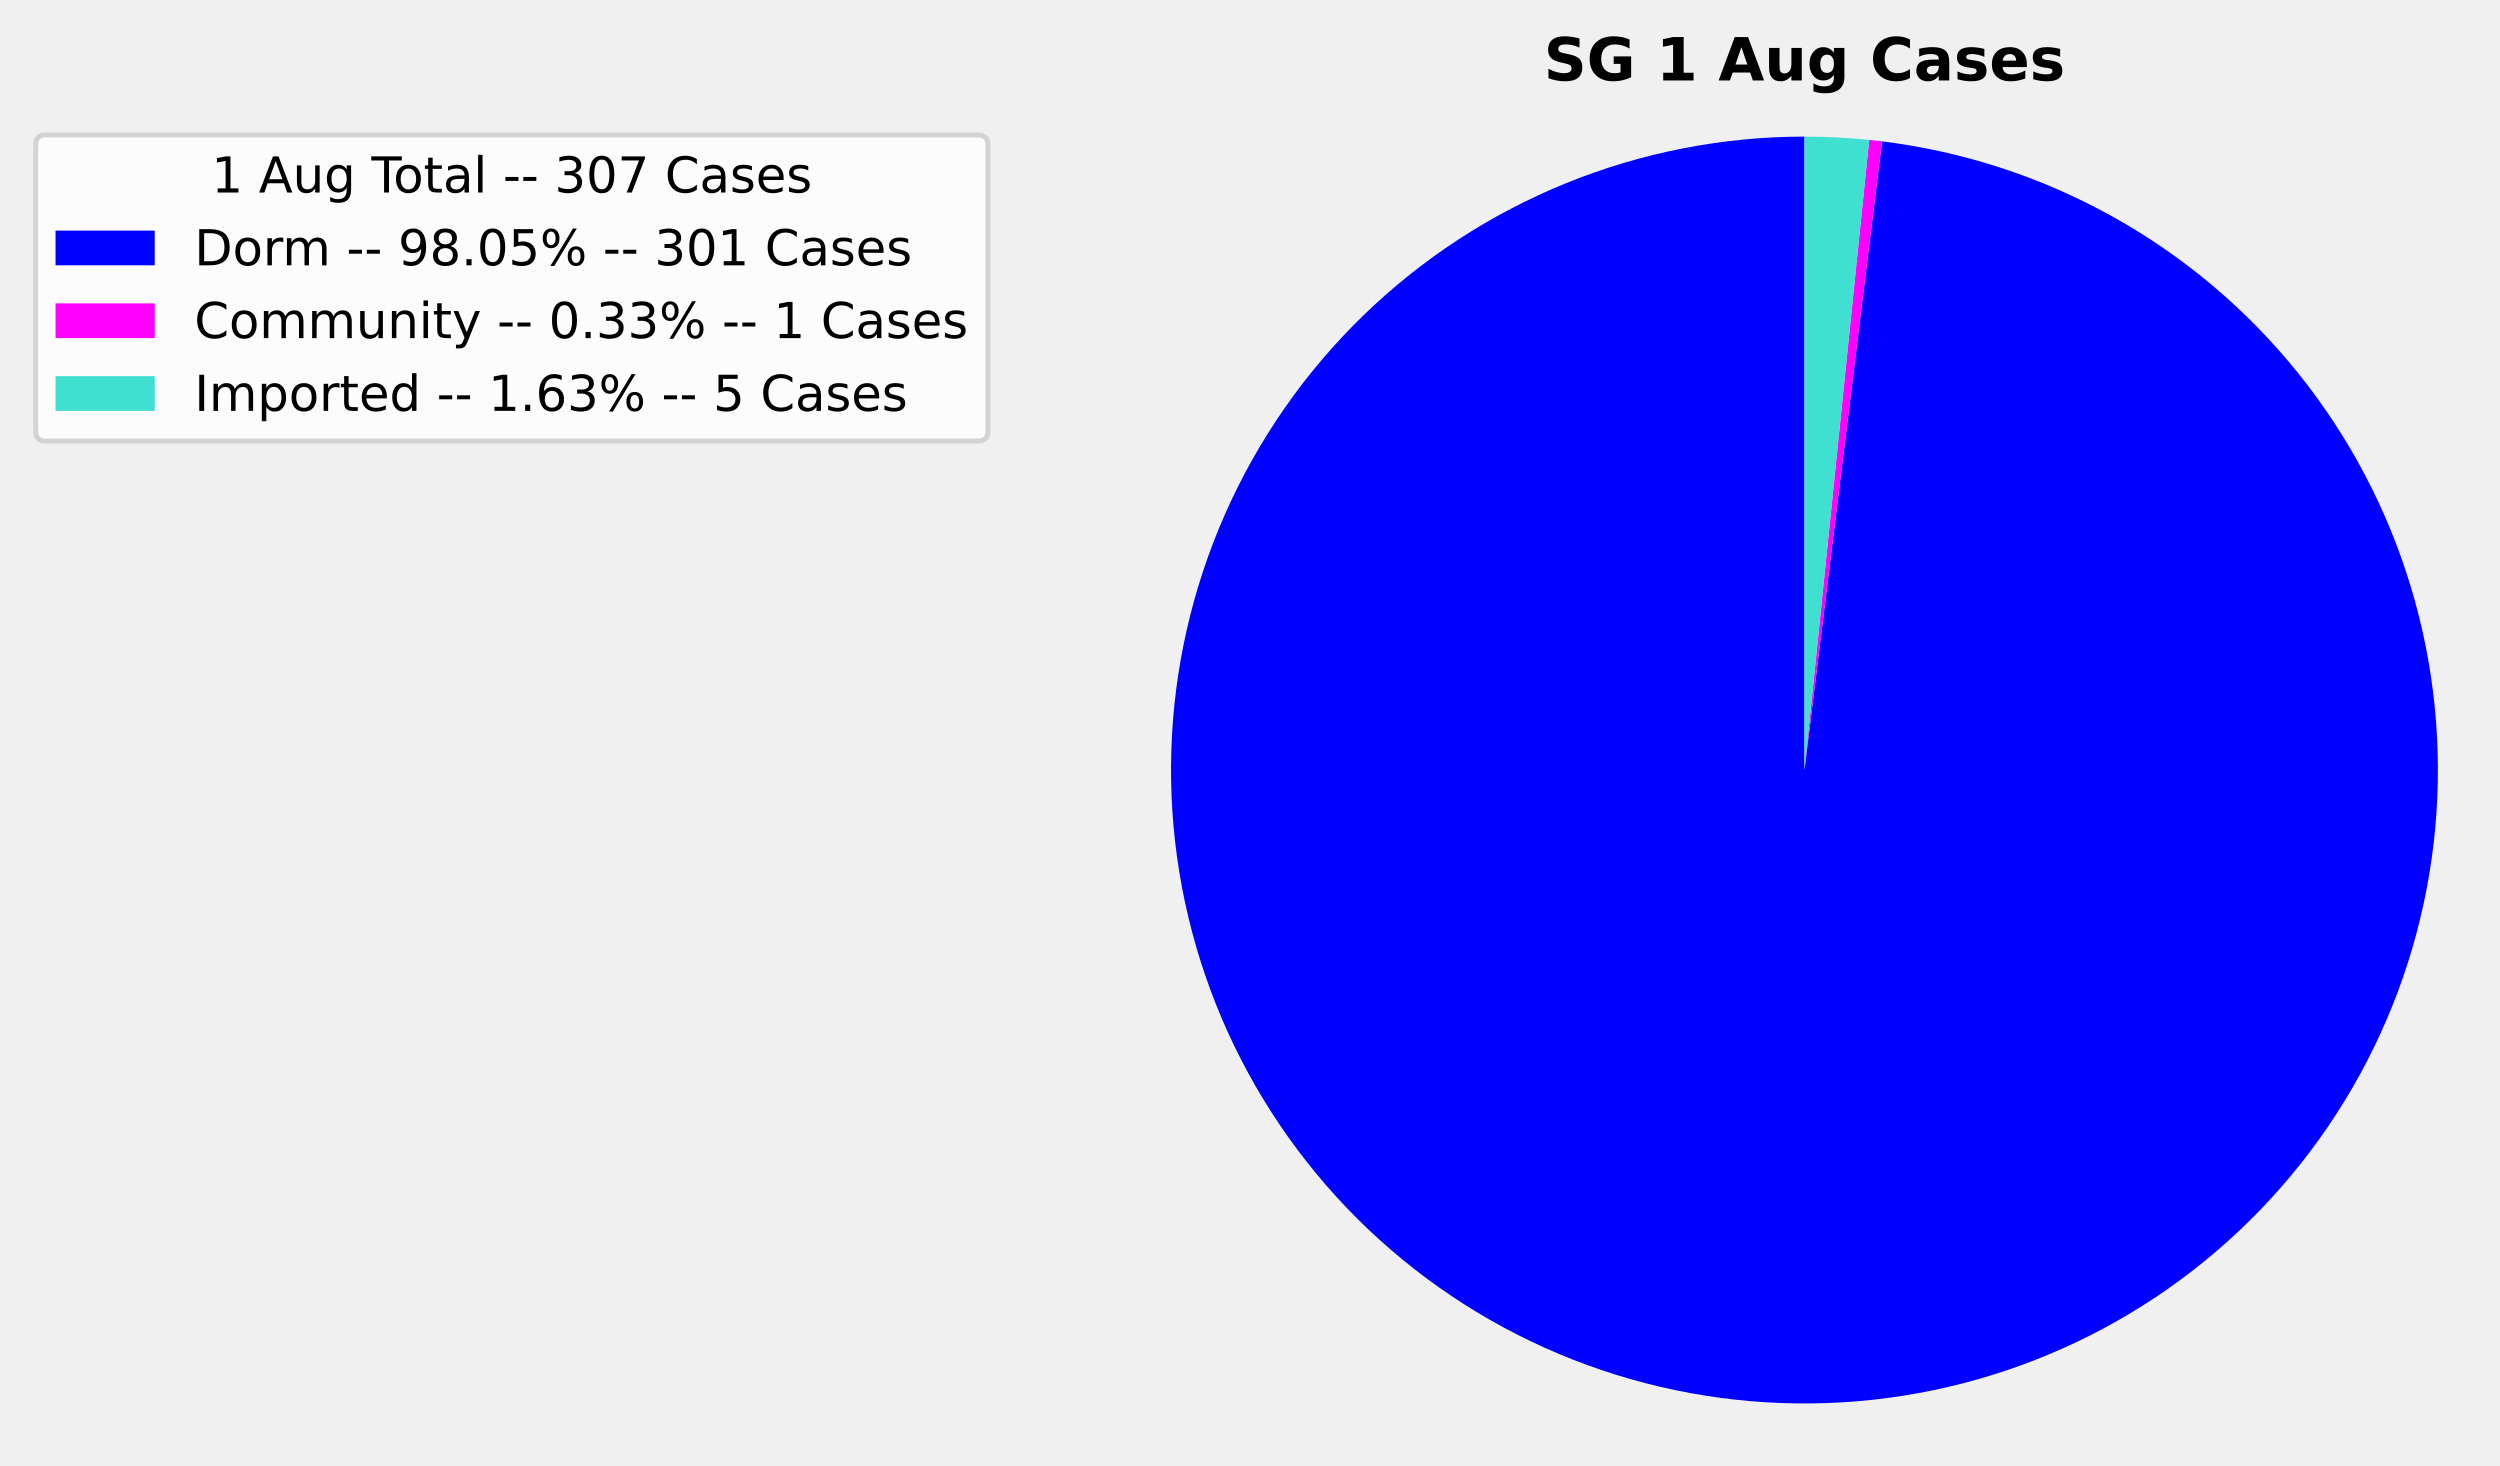
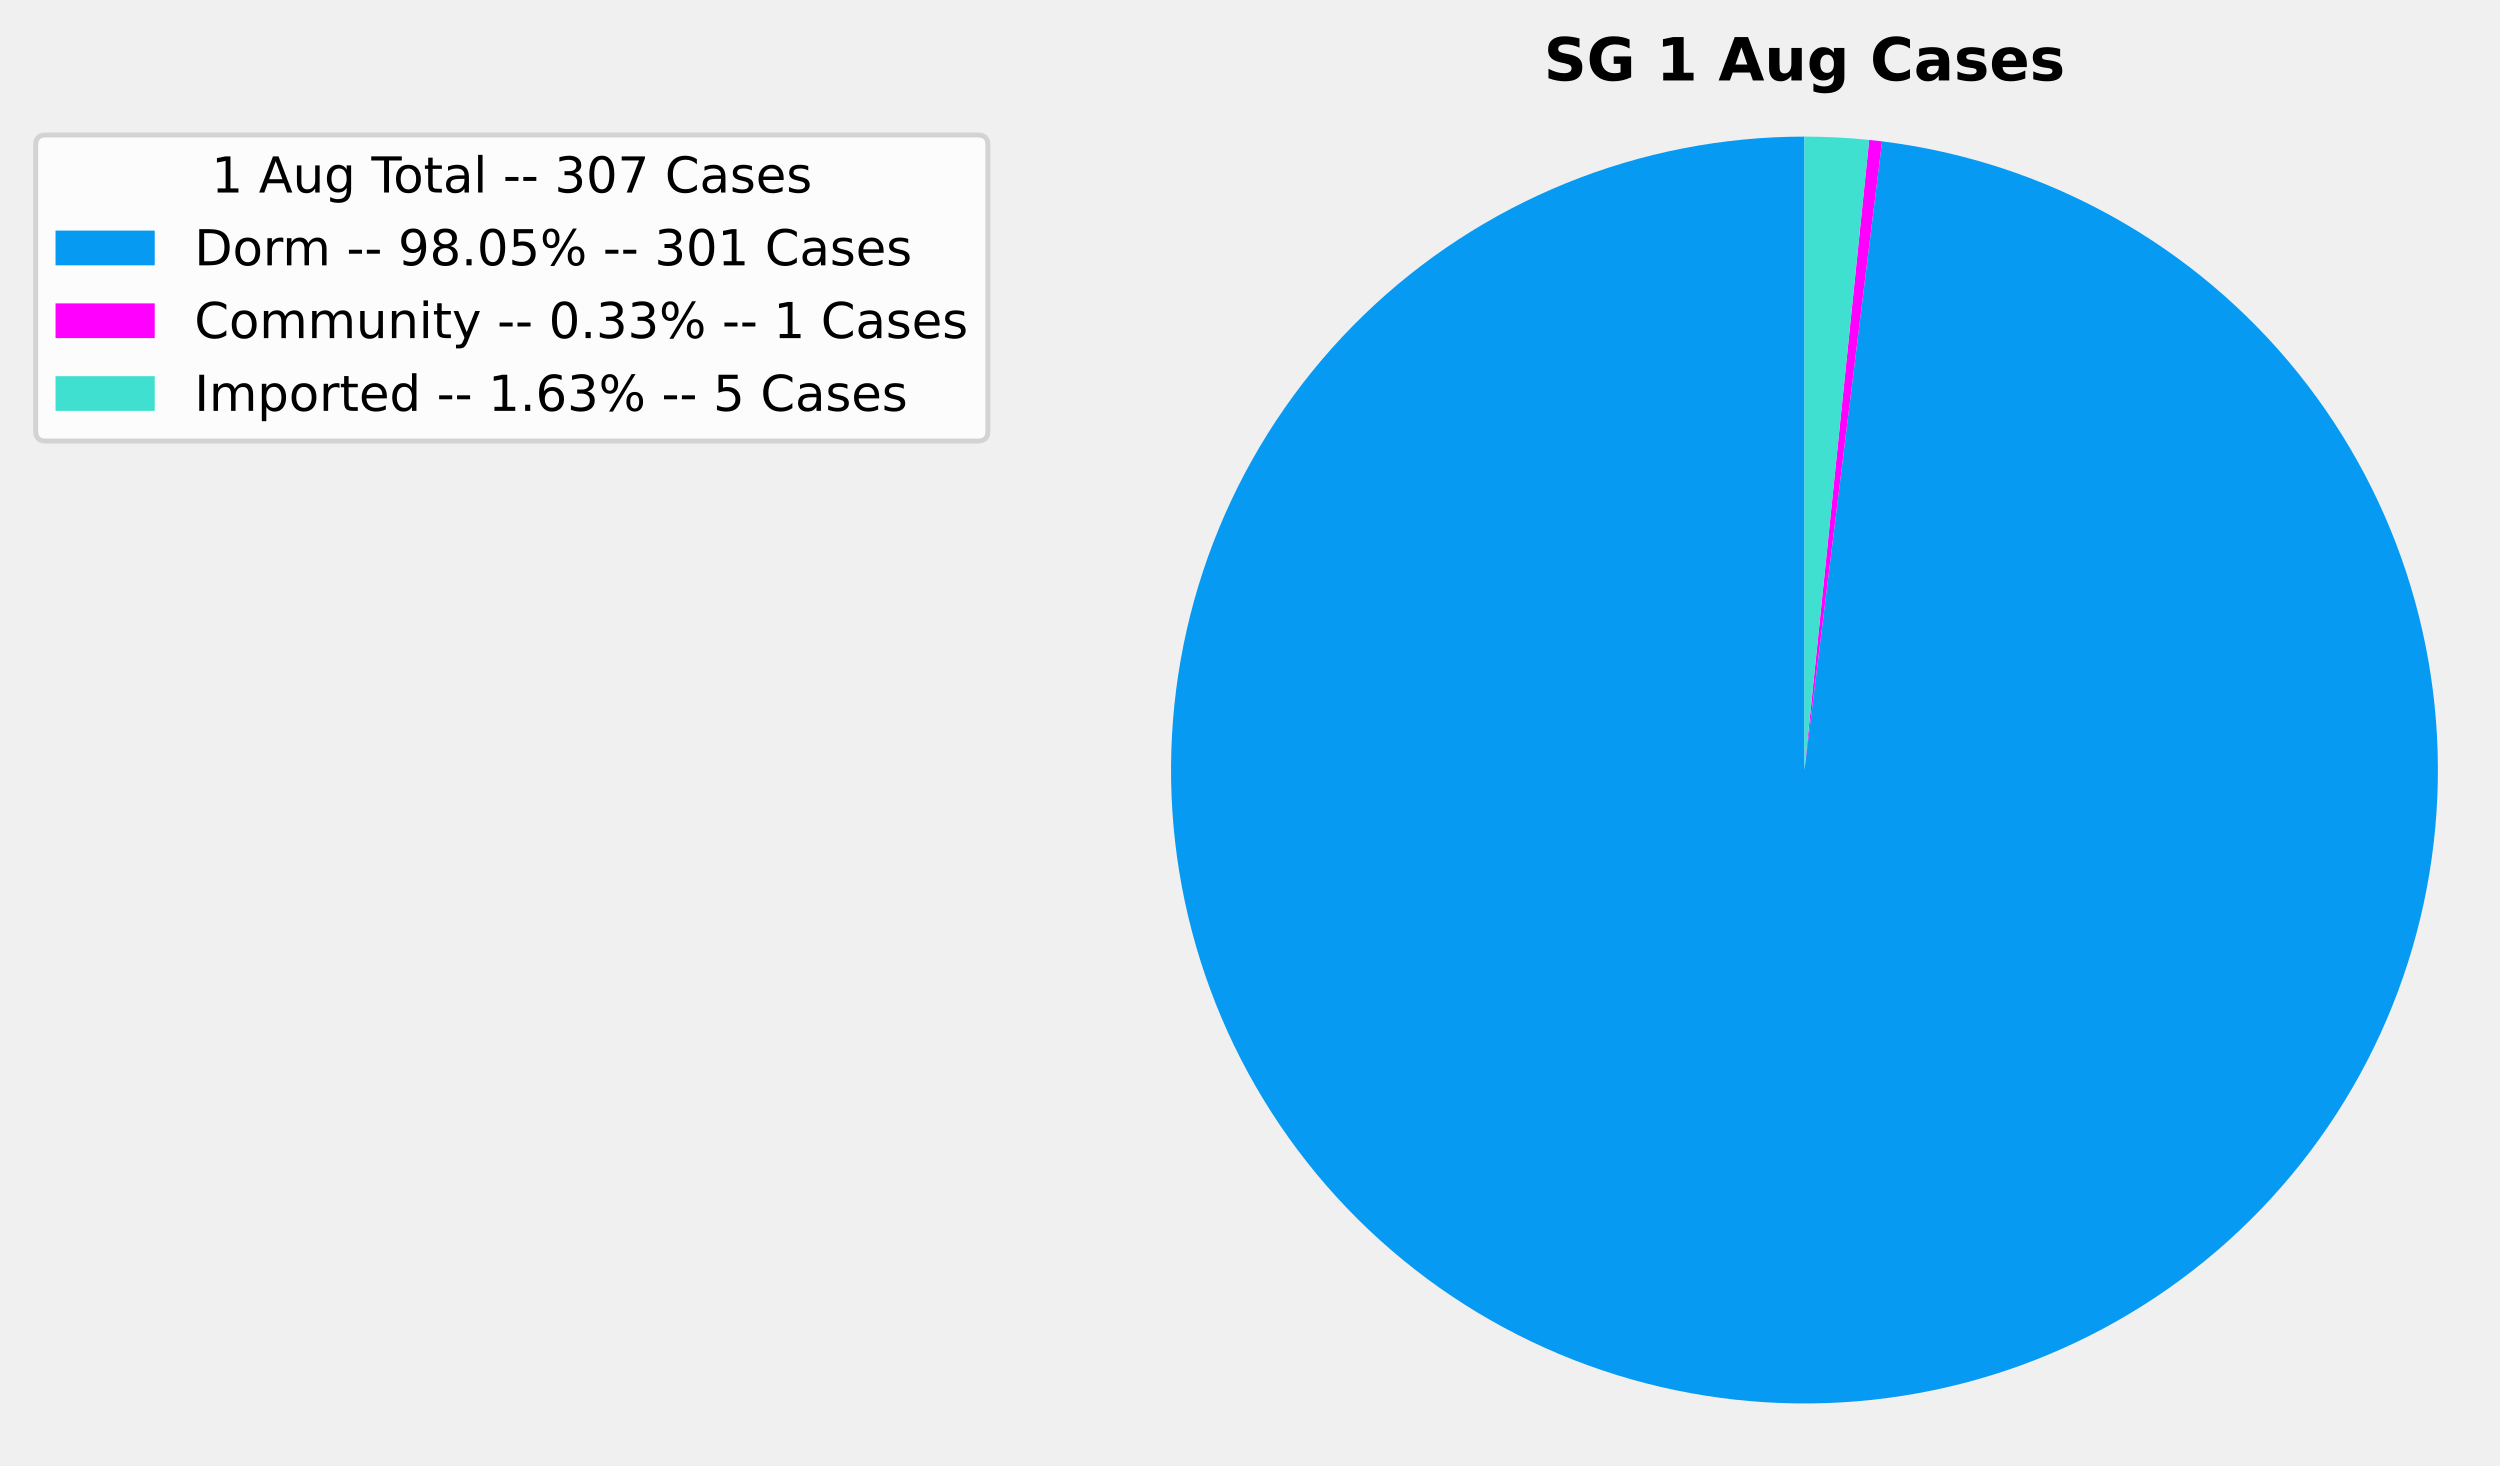
<svg xmlns="http://www.w3.org/2000/svg" xmlns:xlink="http://www.w3.org/1999/xlink" height="295.536pt" version="1.1" viewBox="0 0 504.133 295.536" width="504.133pt">
  <defs>
    <style type="text/css">
*{stroke-linecap:butt;stroke-linejoin:round;}
  </style>
  </defs>
  <g id="figure_1">
    <g id="patch_1">
      <path d="M -0 295.536  L 504.133 295.536  L 504.133 0  L -0 0  z " style="fill:none;" />
    </g>
    <g id="axes_1">
      <g id="patch_2">
-         <path d="M 363.877 27.547  C 347.433 27.547 331.142 30.722 315.902 36.898  C 300.662 43.074 286.757 52.135 274.952 63.583  C 263.147 75.031 253.664 88.651 247.023 103.695  C 240.382 118.738 236.708 134.923 236.203 151.36  C 235.698 167.796 238.372 184.176 244.078 199.599  C 249.783 215.021 258.413 229.198 269.493 241.348  C 280.573 253.499 293.896 263.396 308.729 270.496  C 323.561 277.595 339.626 281.764 356.039 282.773  C 372.452 283.782 388.906 281.613 404.497 276.383  C 420.087 271.154 434.522 262.963 447.007 252.261  C 459.492 241.559 469.794 228.546 477.345 213.939  C 484.897 199.331 489.557 183.402 491.069 167.028  C 492.581 150.654 490.918 134.14 486.169 118.397  C 481.421 102.653 473.677 87.974 463.363 75.166  C 453.05 62.359 440.359 51.662 425.99 43.666  C 411.622 35.67 395.843 30.523 379.523 28.508  L 363.877 155.28  L 363.877 27.547  z " style="fill:#0000ff;" />
+         <path d="M 363.877 27.547  C 347.433 27.547 331.142 30.722 315.902 36.898  C 300.662 43.074 286.757 52.135 274.952 63.583  C 263.147 75.031 253.664 88.651 247.023 103.695  C 240.382 118.738 236.708 134.923 236.203 151.36  C 235.698 167.796 238.372 184.176 244.078 199.599  C 249.783 215.021 258.413 229.198 269.493 241.348  C 280.573 253.499 293.896 263.396 308.729 270.496  C 323.561 277.595 339.626 281.764 356.039 282.773  C 372.452 283.782 388.906 281.613 404.497 276.383  C 420.087 271.154 434.522 262.963 447.007 252.261  C 459.492 241.559 469.794 228.546 477.345 213.939  C 484.897 199.331 489.557 183.402 491.069 167.028  C 492.581 150.654 490.918 134.14 486.169 118.397  C 481.421 102.653 473.677 87.974 463.363 75.166  C 453.05 62.359 440.359 51.662 425.99 43.666  C 411.622 35.67 395.843 30.523 379.523 28.508  L 363.877 155.28  L 363.877 27.547  z " style="fill:#069af3;" />
      </g>
      <g id="patch_3">
        <path d="M 379.523 28.508  C 379.09 28.455 378.658 28.404 378.225 28.355  C 377.792 28.306 377.358 28.259 376.925 28.215  L 363.877 155.28  L 379.523 28.508  z " style="fill:#ff00ff;" />
      </g>
      <g id="patch_4">
        <path d="M 376.925 28.215  C 374.758 27.992 372.585 27.825 370.409 27.714  C 368.234 27.602 366.055 27.547 363.877 27.547  L 363.877 155.28  L 376.925 28.215  z " style="fill:#40e0d0;" />
      </g>
      <g id="matplotlib.axis_1" />
      <g id="matplotlib.axis_2" />
      <g id="text_1">
        <defs>
          <path d="M 59.906 70.609  L 59.906 55.172  Q 53.906 57.859 48.188 59.219  Q 42.484 60.594 37.406 60.594  Q 30.672 60.594 27.438 58.734  Q 24.219 56.891 24.219 52.984  Q 24.219 50.047 26.391 48.406  Q 28.562 46.781 34.281 45.609  L 42.281 44  Q 54.438 41.547 59.562 36.562  Q 64.703 31.594 64.703 22.406  Q 64.703 10.359 57.547 4.469  Q 50.391 -1.422 35.688 -1.422  Q 28.766 -1.422 21.781 -0.094  Q 14.797 1.219 7.812 3.812  L 7.812 19.672  Q 14.797 15.969 21.312 14.078  Q 27.828 12.203 33.891 12.203  Q 40.047 12.203 43.312 14.25  Q 46.578 16.312 46.578 20.125  Q 46.578 23.531 44.359 25.391  Q 42.141 27.25 35.5 28.719  L 28.219 30.328  Q 17.281 32.672 12.219 37.797  Q 7.172 42.922 7.172 51.609  Q 7.172 62.5 14.203 68.359  Q 21.234 74.219 34.422 74.219  Q 40.438 74.219 46.781 73.312  Q 53.125 72.406 59.906 70.609  z " id="DejaVuSans-Bold-83" />
          <path d="M 74.703 5.422  Q 67.672 2 60.109 0.281  Q 52.547 -1.422 44.484 -1.422  Q 26.266 -1.422 15.625 8.766  Q 4.984 18.953 4.984 36.375  Q 4.984 54 15.812 64.109  Q 26.656 74.219 45.516 74.219  Q 52.781 74.219 59.438 72.844  Q 66.109 71.484 72.016 68.797  L 72.016 53.719  Q 65.922 57.172 59.891 58.875  Q 53.859 60.594 47.797 60.594  Q 36.578 60.594 30.5 54.312  Q 24.422 48.047 24.422 36.375  Q 24.422 24.812 30.281 18.5  Q 36.141 12.203 46.922 12.203  Q 49.859 12.203 52.375 12.562  Q 54.891 12.938 56.891 13.719  L 56.891 27.875  L 45.406 27.875  L 45.406 40.484  L 74.703 40.484  z " id="DejaVuSans-Bold-71" />
          <path id="DejaVuSans-Bold-32" />
          <path d="M 11.719 12.984  L 28.328 12.984  L 28.328 60.109  L 11.281 56.594  L 11.281 69.391  L 28.219 72.906  L 46.094 72.906  L 46.094 12.984  L 62.703 12.984  L 62.703 0  L 11.719 0  z " id="DejaVuSans-Bold-49" />
          <path d="M 53.422 13.281  L 24.031 13.281  L 19.391 0  L 0.484 0  L 27.484 72.906  L 49.906 72.906  L 76.906 0  L 58.016 0  z M 28.719 26.812  L 48.688 26.812  L 38.719 55.812  z " id="DejaVuSans-Bold-65" />
          <path d="M 7.812 21.297  L 7.812 54.688  L 25.391 54.688  L 25.391 49.219  Q 25.391 44.781 25.344 38.062  Q 25.297 31.344 25.297 29.109  Q 25.297 22.516 25.641 19.609  Q 25.984 16.703 26.812 15.375  Q 27.875 13.672 29.609 12.734  Q 31.344 11.812 33.594 11.812  Q 39.062 11.812 42.188 16.016  Q 45.312 20.219 45.312 27.688  L 45.312 54.688  L 62.797 54.688  L 62.797 0  L 45.312 0  L 45.312 7.906  Q 41.359 3.125 36.938 0.844  Q 32.516 -1.422 27.203 -1.422  Q 17.719 -1.422 12.766 4.391  Q 7.812 10.203 7.812 21.297  z " id="DejaVuSans-Bold-117" />
          <path d="M 45.609 9.281  Q 42 4.5 37.641 2.25  Q 33.297 0 27.594 0  Q 17.578 0 11.031 7.875  Q 4.5 15.766 4.5 27.984  Q 4.5 40.234 11.031 48.062  Q 17.578 55.906 27.594 55.906  Q 33.297 55.906 37.641 53.656  Q 42 51.422 45.609 46.578  L 45.609 54.688  L 63.188 54.688  L 63.188 5.516  Q 63.188 -7.672 54.859 -14.625  Q 46.531 -21.578 30.719 -21.578  Q 25.594 -21.578 20.797 -20.797  Q 16.016 -20.016 11.188 -18.406  L 11.188 -4.781  Q 15.766 -7.422 20.156 -8.719  Q 24.562 -10.016 29 -10.016  Q 37.594 -10.016 41.594 -6.25  Q 45.609 -2.484 45.609 5.516  z M 34.078 43.312  Q 28.656 43.312 25.625 39.297  Q 22.609 35.297 22.609 27.984  Q 22.609 20.453 25.531 16.578  Q 28.469 12.703 34.078 12.703  Q 39.547 12.703 42.578 16.703  Q 45.609 20.703 45.609 27.984  Q 45.609 35.297 42.578 39.297  Q 39.547 43.312 34.078 43.312  z " id="DejaVuSans-Bold-103" />
          <path d="M 67 4  Q 61.812 1.312 56.203 -0.047  Q 50.594 -1.422 44.484 -1.422  Q 26.266 -1.422 15.625 8.766  Q 4.984 18.953 4.984 36.375  Q 4.984 53.859 15.625 64.031  Q 26.266 74.219 44.484 74.219  Q 50.594 74.219 56.203 72.844  Q 61.812 71.484 67 68.797  L 67 53.719  Q 61.766 57.281 56.688 58.938  Q 51.609 60.594 46 60.594  Q 35.938 60.594 30.172 54.141  Q 24.422 47.703 24.422 36.375  Q 24.422 25.094 30.172 18.641  Q 35.938 12.203 46 12.203  Q 51.609 12.203 56.688 13.859  Q 61.766 15.531 67 19.094  z " id="DejaVuSans-Bold-67" />
          <path d="M 32.906 24.609  Q 27.438 24.609 24.672 22.75  Q 21.922 20.906 21.922 17.281  Q 21.922 13.969 24.141 12.078  Q 26.375 10.203 30.328 10.203  Q 35.25 10.203 38.625 13.734  Q 42 17.281 42 22.609  L 42 24.609  z M 59.625 31.203  L 59.625 0  L 42 0  L 42 8.109  Q 38.484 3.125 34.078 0.844  Q 29.688 -1.422 23.391 -1.422  Q 14.891 -1.422 9.594 3.531  Q 4.297 8.5 4.297 16.406  Q 4.297 26.031 10.906 30.516  Q 17.531 35.016 31.688 35.016  L 42 35.016  L 42 36.375  Q 42 40.531 38.719 42.453  Q 35.453 44.391 28.516 44.391  Q 22.906 44.391 18.062 43.266  Q 13.234 42.141 9.078 39.891  L 9.078 53.219  Q 14.703 54.594 20.359 55.297  Q 26.031 56 31.688 56  Q 46.484 56 53.047 50.172  Q 59.625 44.344 59.625 31.203  z " id="DejaVuSans-Bold-97" />
          <path d="M 51.125 52.984  L 51.125 39.703  Q 45.516 42.047 40.281 43.219  Q 35.062 44.391 30.422 44.391  Q 25.438 44.391 23.016 43.141  Q 20.609 41.891 20.609 39.312  Q 20.609 37.203 22.438 36.078  Q 24.266 34.969 29 34.422  L 32.078 33.984  Q 45.516 32.281 50.141 28.375  Q 54.781 24.469 54.781 16.109  Q 54.781 7.375 48.328 2.969  Q 41.891 -1.422 29.109 -1.422  Q 23.688 -1.422 17.891 -0.562  Q 12.109 0.297 6 2  L 6 15.281  Q 11.234 12.75 16.719 11.469  Q 22.219 10.203 27.875 10.203  Q 33.016 10.203 35.594 11.609  Q 38.188 13.031 38.188 15.828  Q 38.188 18.172 36.406 19.312  Q 34.625 20.453 29.297 21.094  L 26.219 21.484  Q 14.547 22.953 9.859 26.906  Q 5.172 30.859 5.172 38.922  Q 5.172 47.609 11.125 51.797  Q 17.094 56 29.391 56  Q 34.234 56 39.547 55.266  Q 44.875 54.547 51.125 52.984  z " id="DejaVuSans-Bold-115" />
          <path d="M 62.984 27.484  L 62.984 22.516  L 22.125 22.516  Q 22.75 16.359 26.562 13.281  Q 30.375 10.203 37.203 10.203  Q 42.719 10.203 48.5 11.844  Q 54.297 13.484 60.406 16.797  L 60.406 3.328  Q 54.203 0.984 48 -0.219  Q 41.797 -1.422 35.594 -1.422  Q 20.75 -1.422 12.516 6.125  Q 4.297 13.672 4.297 27.297  Q 4.297 40.672 12.375 48.328  Q 20.453 56 34.625 56  Q 47.516 56 55.25 48.234  Q 62.984 40.484 62.984 27.484  z M 45.016 33.297  Q 45.016 38.281 42.109 41.328  Q 39.203 44.391 34.516 44.391  Q 29.438 44.391 26.266 41.531  Q 23.094 38.672 22.312 33.297  z " id="DejaVuSans-Bold-101" />
        </defs>
        <g transform="translate(311.3166 16.22437)scale(0.12 -0.12)">
          <use xlink:href="#DejaVuSans-Bold-83" />
          <use x="72.021" xlink:href="#DejaVuSans-Bold-71" />
          <use x="154.102" xlink:href="#DejaVuSans-Bold-32" />
          <use x="188.916" xlink:href="#DejaVuSans-Bold-49" />
          <use x="258.496" xlink:href="#DejaVuSans-Bold-32" />
          <use x="293.311" xlink:href="#DejaVuSans-Bold-65" />
          <use x="370.703" xlink:href="#DejaVuSans-Bold-117" />
          <use x="441.895" xlink:href="#DejaVuSans-Bold-103" />
          <use x="513.477" xlink:href="#DejaVuSans-Bold-32" />
          <use x="548.291" xlink:href="#DejaVuSans-Bold-67" />
          <use x="621.68" xlink:href="#DejaVuSans-Bold-97" />
          <use x="689.16" xlink:href="#DejaVuSans-Bold-115" />
          <use x="748.682" xlink:href="#DejaVuSans-Bold-101" />
          <use x="816.504" xlink:href="#DejaVuSans-Bold-115" />
        </g>
      </g>
      <g id="legend_1">
        <g id="patch_5">
          <path d="M 9.2 88.937  L 197.209 88.937  Q 199.209 88.937 199.209 86.937  L 199.209 29.224  Q 199.209 27.224 197.209 27.224  L 9.2 27.224  Q 7.2 27.224 7.2 29.224  L 7.2 86.937  Q 7.2 88.937 9.2 88.937  z " style="fill:#ffffff;opacity:0.8;stroke:#cccccc;stroke-linejoin:miter;" />
        </g>
        <g id="text_2">
          <defs>
            <path d="M 12.406 8.297  L 28.516 8.297  L 28.516 63.922  L 10.984 60.406  L 10.984 69.391  L 28.422 72.906  L 38.281 72.906  L 38.281 8.297  L 54.391 8.297  L 54.391 0  L 12.406 0  z " id="DejaVuSans-49" />
            <path id="DejaVuSans-32" />
            <path d="M 34.188 63.188  L 20.797 26.906  L 47.609 26.906  z M 28.609 72.906  L 39.797 72.906  L 67.578 0  L 57.328 0  L 50.688 18.703  L 17.828 18.703  L 11.188 0  L 0.781 0  z " id="DejaVuSans-65" />
            <path d="M 8.5 21.578  L 8.5 54.688  L 17.484 54.688  L 17.484 21.922  Q 17.484 14.156 20.5 10.266  Q 23.531 6.391 29.594 6.391  Q 36.859 6.391 41.078 11.031  Q 45.312 15.672 45.312 23.688  L 45.312 54.688  L 54.297 54.688  L 54.297 0  L 45.312 0  L 45.312 8.406  Q 42.047 3.422 37.719 1  Q 33.406 -1.422 27.688 -1.422  Q 18.266 -1.422 13.375 4.438  Q 8.5 10.297 8.5 21.578  z M 31.109 56  z " id="DejaVuSans-117" />
            <path d="M 45.406 27.984  Q 45.406 37.75 41.375 43.109  Q 37.359 48.484 30.078 48.484  Q 22.859 48.484 18.828 43.109  Q 14.797 37.75 14.797 27.984  Q 14.797 18.266 18.828 12.891  Q 22.859 7.516 30.078 7.516  Q 37.359 7.516 41.375 12.891  Q 45.406 18.266 45.406 27.984  z M 54.391 6.781  Q 54.391 -7.172 48.188 -13.984  Q 42 -20.797 29.203 -20.797  Q 24.469 -20.797 20.266 -20.094  Q 16.062 -19.391 12.109 -17.922  L 12.109 -9.188  Q 16.062 -11.328 19.922 -12.344  Q 23.781 -13.375 27.781 -13.375  Q 36.625 -13.375 41.016 -8.766  Q 45.406 -4.156 45.406 5.172  L 45.406 9.625  Q 42.625 4.781 38.281 2.391  Q 33.938 0 27.875 0  Q 17.828 0 11.672 7.656  Q 5.516 15.328 5.516 27.984  Q 5.516 40.672 11.672 48.328  Q 17.828 56 27.875 56  Q 33.938 56 38.281 53.609  Q 42.625 51.219 45.406 46.391  L 45.406 54.688  L 54.391 54.688  z " id="DejaVuSans-103" />
            <path d="M -0.297 72.906  L 61.375 72.906  L 61.375 64.594  L 35.5 64.594  L 35.5 0  L 25.594 0  L 25.594 64.594  L -0.297 64.594  z " id="DejaVuSans-84" />
            <path d="M 30.609 48.391  Q 23.391 48.391 19.188 42.75  Q 14.984 37.109 14.984 27.297  Q 14.984 17.484 19.156 11.844  Q 23.344 6.203 30.609 6.203  Q 37.797 6.203 41.984 11.859  Q 46.188 17.531 46.188 27.297  Q 46.188 37.016 41.984 42.703  Q 37.797 48.391 30.609 48.391  z M 30.609 56  Q 42.328 56 49.016 48.375  Q 55.719 40.766 55.719 27.297  Q 55.719 13.875 49.016 6.219  Q 42.328 -1.422 30.609 -1.422  Q 18.844 -1.422 12.172 6.219  Q 5.516 13.875 5.516 27.297  Q 5.516 40.766 12.172 48.375  Q 18.844 56 30.609 56  z " id="DejaVuSans-111" />
            <path d="M 18.312 70.219  L 18.312 54.688  L 36.812 54.688  L 36.812 47.703  L 18.312 47.703  L 18.312 18.016  Q 18.312 11.328 20.141 9.422  Q 21.969 7.516 27.594 7.516  L 36.812 7.516  L 36.812 0  L 27.594 0  Q 17.188 0 13.234 3.875  Q 9.281 7.766 9.281 18.016  L 9.281 47.703  L 2.688 47.703  L 2.688 54.688  L 9.281 54.688  L 9.281 70.219  z " id="DejaVuSans-116" />
            <path d="M 34.281 27.484  Q 23.391 27.484 19.188 25  Q 14.984 22.516 14.984 16.5  Q 14.984 11.719 18.141 8.906  Q 21.297 6.109 26.703 6.109  Q 34.188 6.109 38.703 11.406  Q 43.219 16.703 43.219 25.484  L 43.219 27.484  z M 52.203 31.203  L 52.203 0  L 43.219 0  L 43.219 8.297  Q 40.141 3.328 35.547 0.953  Q 30.953 -1.422 24.312 -1.422  Q 15.922 -1.422 10.953 3.297  Q 6 8.016 6 15.922  Q 6 25.141 12.172 29.828  Q 18.359 34.516 30.609 34.516  L 43.219 34.516  L 43.219 35.406  Q 43.219 41.609 39.141 45  Q 35.062 48.391 27.688 48.391  Q 23 48.391 18.547 47.266  Q 14.109 46.141 10.016 43.891  L 10.016 52.203  Q 14.938 54.109 19.578 55.047  Q 24.219 56 28.609 56  Q 40.484 56 46.344 49.844  Q 52.203 43.703 52.203 31.203  z " id="DejaVuSans-97" />
            <path d="M 9.422 75.984  L 18.406 75.984  L 18.406 0  L 9.422 0  z " id="DejaVuSans-108" />
            <path d="M 4.891 31.391  L 31.203 31.391  L 31.203 23.391  L 4.891 23.391  z " id="DejaVuSans-45" />
            <path d="M 40.578 39.312  Q 47.656 37.797 51.625 33  Q 55.609 28.219 55.609 21.188  Q 55.609 10.406 48.188 4.484  Q 40.766 -1.422 27.094 -1.422  Q 22.516 -1.422 17.656 -0.516  Q 12.797 0.391 7.625 2.203  L 7.625 11.719  Q 11.719 9.328 16.594 8.109  Q 21.484 6.891 26.812 6.891  Q 36.078 6.891 40.938 10.547  Q 45.797 14.203 45.797 21.188  Q 45.797 27.641 41.281 31.266  Q 36.766 34.906 28.719 34.906  L 20.219 34.906  L 20.219 43.016  L 29.109 43.016  Q 36.375 43.016 40.234 45.922  Q 44.094 48.828 44.094 54.297  Q 44.094 59.906 40.109 62.906  Q 36.141 65.922 28.719 65.922  Q 24.656 65.922 20.016 65.031  Q 15.375 64.156 9.812 62.312  L 9.812 71.094  Q 15.438 72.656 20.344 73.438  Q 25.25 74.219 29.594 74.219  Q 40.828 74.219 47.359 69.109  Q 53.906 64.016 53.906 55.328  Q 53.906 49.266 50.438 45.094  Q 46.969 40.922 40.578 39.312  z " id="DejaVuSans-51" />
            <path d="M 31.781 66.406  Q 24.172 66.406 20.328 58.906  Q 16.5 51.422 16.5 36.375  Q 16.5 21.391 20.328 13.891  Q 24.172 6.391 31.781 6.391  Q 39.453 6.391 43.281 13.891  Q 47.125 21.391 47.125 36.375  Q 47.125 51.422 43.281 58.906  Q 39.453 66.406 31.781 66.406  z M 31.781 74.219  Q 44.047 74.219 50.516 64.516  Q 56.984 54.828 56.984 36.375  Q 56.984 17.969 50.516 8.266  Q 44.047 -1.422 31.781 -1.422  Q 19.531 -1.422 13.062 8.266  Q 6.594 17.969 6.594 36.375  Q 6.594 54.828 13.062 64.516  Q 19.531 74.219 31.781 74.219  z " id="DejaVuSans-48" />
            <path d="M 8.203 72.906  L 55.078 72.906  L 55.078 68.703  L 28.609 0  L 18.312 0  L 43.219 64.594  L 8.203 64.594  z " id="DejaVuSans-55" />
            <path d="M 64.406 67.281  L 64.406 56.891  Q 59.422 61.531 53.781 63.812  Q 48.141 66.109 41.797 66.109  Q 29.297 66.109 22.656 58.469  Q 16.016 50.828 16.016 36.375  Q 16.016 21.969 22.656 14.328  Q 29.297 6.688 41.797 6.688  Q 48.141 6.688 53.781 8.984  Q 59.422 11.281 64.406 15.922  L 64.406 5.609  Q 59.234 2.094 53.438 0.328  Q 47.656 -1.422 41.219 -1.422  Q 24.656 -1.422 15.125 8.703  Q 5.609 18.844 5.609 36.375  Q 5.609 53.953 15.125 64.078  Q 24.656 74.219 41.219 74.219  Q 47.75 74.219 53.531 72.484  Q 59.328 70.75 64.406 67.281  z " id="DejaVuSans-67" />
            <path d="M 44.281 53.078  L 44.281 44.578  Q 40.484 46.531 36.375 47.5  Q 32.281 48.484 27.875 48.484  Q 21.188 48.484 17.844 46.438  Q 14.5 44.391 14.5 40.281  Q 14.5 37.156 16.891 35.375  Q 19.281 33.594 26.516 31.984  L 29.594 31.297  Q 39.156 29.25 43.188 25.516  Q 47.219 21.781 47.219 15.094  Q 47.219 7.469 41.188 3.016  Q 35.156 -1.422 24.609 -1.422  Q 20.219 -1.422 15.453 -0.562  Q 10.688 0.297 5.422 2  L 5.422 11.281  Q 10.406 8.688 15.234 7.391  Q 20.062 6.109 24.812 6.109  Q 31.156 6.109 34.562 8.281  Q 37.984 10.453 37.984 14.406  Q 37.984 18.062 35.516 20.016  Q 33.062 21.969 24.703 23.781  L 21.578 24.516  Q 13.234 26.266 9.516 29.906  Q 5.812 33.547 5.812 39.891  Q 5.812 47.609 11.281 51.797  Q 16.75 56 26.812 56  Q 31.781 56 36.172 55.266  Q 40.578 54.547 44.281 53.078  z " id="DejaVuSans-115" />
            <path d="M 56.203 29.594  L 56.203 25.203  L 14.891 25.203  Q 15.484 15.922 20.484 11.062  Q 25.484 6.203 34.422 6.203  Q 39.594 6.203 44.453 7.469  Q 49.312 8.734 54.109 11.281  L 54.109 2.781  Q 49.266 0.734 44.188 -0.344  Q 39.109 -1.422 33.891 -1.422  Q 20.797 -1.422 13.156 6.188  Q 5.516 13.812 5.516 26.812  Q 5.516 40.234 12.766 48.109  Q 20.016 56 32.328 56  Q 43.359 56 49.781 48.891  Q 56.203 41.797 56.203 29.594  z M 47.219 32.234  Q 47.125 39.594 43.094 43.984  Q 39.062 48.391 32.422 48.391  Q 24.906 48.391 20.391 44.141  Q 15.875 39.891 15.188 32.172  z " id="DejaVuSans-101" />
          </defs>
          <g transform="translate(42.64531 38.82281)scale(0.1 -0.1)">
            <use xlink:href="#DejaVuSans-49" />
            <use x="63.623" xlink:href="#DejaVuSans-32" />
            <use x="95.41" xlink:href="#DejaVuSans-65" />
            <use x="163.818" xlink:href="#DejaVuSans-117" />
            <use x="227.197" xlink:href="#DejaVuSans-103" />
            <use x="290.674" xlink:href="#DejaVuSans-32" />
            <use x="322.461" xlink:href="#DejaVuSans-84" />
            <use x="366.545" xlink:href="#DejaVuSans-111" />
            <use x="427.727" xlink:href="#DejaVuSans-116" />
            <use x="466.936" xlink:href="#DejaVuSans-97" />
            <use x="528.215" xlink:href="#DejaVuSans-108" />
            <use x="555.998" xlink:href="#DejaVuSans-32" />
            <use x="587.785" xlink:href="#DejaVuSans-45" />
            <use x="623.869" xlink:href="#DejaVuSans-45" />
            <use x="659.953" xlink:href="#DejaVuSans-32" />
            <use x="691.74" xlink:href="#DejaVuSans-51" />
            <use x="755.363" xlink:href="#DejaVuSans-48" />
            <use x="818.986" xlink:href="#DejaVuSans-55" />
            <use x="882.609" xlink:href="#DejaVuSans-32" />
            <use x="914.396" xlink:href="#DejaVuSans-67" />
            <use x="984.221" xlink:href="#DejaVuSans-97" />
            <use x="1045.5" xlink:href="#DejaVuSans-115" />
            <use x="1097.6" xlink:href="#DejaVuSans-101" />
            <use x="1159.123" xlink:href="#DejaVuSans-115" />
          </g>
        </g>
        <g id="patch_6">
-           <path d="M 11.2 53.501  L 31.2 53.501  L 31.2 46.501  L 11.2 46.501  z " style="fill:#0000ff;" />
+           <path d="M 11.2 53.501  L 31.2 53.501  L 31.2 46.501  L 11.2 46.501  z " style="fill:#069af3;" />
        </g>
        <g id="text_3">
          <defs>
            <path d="M 19.672 64.797  L 19.672 8.109  L 31.594 8.109  Q 46.688 8.109 53.688 14.938  Q 60.688 21.781 60.688 36.531  Q 60.688 51.172 53.688 57.984  Q 46.688 64.797 31.594 64.797  z M 9.812 72.906  L 30.078 72.906  Q 51.266 72.906 61.172 64.094  Q 71.094 55.281 71.094 36.531  Q 71.094 17.672 61.125 8.828  Q 51.172 0 30.078 0  L 9.812 0  z " id="DejaVuSans-68" />
            <path d="M 41.109 46.297  Q 39.594 47.172 37.812 47.578  Q 36.031 48 33.891 48  Q 26.266 48 22.188 43.047  Q 18.109 38.094 18.109 28.812  L 18.109 0  L 9.078 0  L 9.078 54.688  L 18.109 54.688  L 18.109 46.188  Q 20.953 51.172 25.484 53.578  Q 30.031 56 36.531 56  Q 37.453 56 38.578 55.875  Q 39.703 55.766 41.062 55.516  z " id="DejaVuSans-114" />
            <path d="M 52 44.188  Q 55.375 50.25 60.062 53.125  Q 64.75 56 71.094 56  Q 79.641 56 84.281 50.016  Q 88.922 44.047 88.922 33.016  L 88.922 0  L 79.891 0  L 79.891 32.719  Q 79.891 40.578 77.094 44.375  Q 74.312 48.188 68.609 48.188  Q 61.625 48.188 57.562 43.547  Q 53.516 38.922 53.516 30.906  L 53.516 0  L 44.484 0  L 44.484 32.719  Q 44.484 40.625 41.703 44.406  Q 38.922 48.188 33.109 48.188  Q 26.219 48.188 22.156 43.531  Q 18.109 38.875 18.109 30.906  L 18.109 0  L 9.078 0  L 9.078 54.688  L 18.109 54.688  L 18.109 46.188  Q 21.188 51.219 25.484 53.609  Q 29.781 56 35.688 56  Q 41.656 56 45.828 52.969  Q 50 49.953 52 44.188  z " id="DejaVuSans-109" />
            <path d="M 10.984 1.516  L 10.984 10.5  Q 14.703 8.734 18.5 7.812  Q 22.312 6.891 25.984 6.891  Q 35.75 6.891 40.891 13.453  Q 46.047 20.016 46.781 33.406  Q 43.953 29.203 39.594 26.953  Q 35.25 24.703 29.984 24.703  Q 19.047 24.703 12.672 31.312  Q 6.297 37.938 6.297 49.422  Q 6.297 60.641 12.938 67.422  Q 19.578 74.219 30.609 74.219  Q 43.266 74.219 49.922 64.516  Q 56.594 54.828 56.594 36.375  Q 56.594 19.141 48.406 8.859  Q 40.234 -1.422 26.422 -1.422  Q 22.703 -1.422 18.891 -0.688  Q 15.094 0.047 10.984 1.516  z M 30.609 32.422  Q 37.25 32.422 41.125 36.953  Q 45.016 41.5 45.016 49.422  Q 45.016 57.281 41.125 61.844  Q 37.25 66.406 30.609 66.406  Q 23.969 66.406 20.094 61.844  Q 16.219 57.281 16.219 49.422  Q 16.219 41.5 20.094 36.953  Q 23.969 32.422 30.609 32.422  z " id="DejaVuSans-57" />
            <path d="M 31.781 34.625  Q 24.75 34.625 20.719 30.859  Q 16.703 27.094 16.703 20.516  Q 16.703 13.922 20.719 10.156  Q 24.75 6.391 31.781 6.391  Q 38.812 6.391 42.859 10.172  Q 46.922 13.969 46.922 20.516  Q 46.922 27.094 42.891 30.859  Q 38.875 34.625 31.781 34.625  z M 21.922 38.812  Q 15.578 40.375 12.031 44.719  Q 8.5 49.078 8.5 55.328  Q 8.5 64.062 14.719 69.141  Q 20.953 74.219 31.781 74.219  Q 42.672 74.219 48.875 69.141  Q 55.078 64.062 55.078 55.328  Q 55.078 49.078 51.531 44.719  Q 48 40.375 41.703 38.812  Q 48.828 37.156 52.797 32.312  Q 56.781 27.484 56.781 20.516  Q 56.781 9.906 50.312 4.234  Q 43.844 -1.422 31.781 -1.422  Q 19.734 -1.422 13.25 4.234  Q 6.781 9.906 6.781 20.516  Q 6.781 27.484 10.781 32.312  Q 14.797 37.156 21.922 38.812  z M 18.312 54.391  Q 18.312 48.734 21.844 45.562  Q 25.391 42.391 31.781 42.391  Q 38.141 42.391 41.719 45.562  Q 45.312 48.734 45.312 54.391  Q 45.312 60.062 41.719 63.234  Q 38.141 66.406 31.781 66.406  Q 25.391 66.406 21.844 63.234  Q 18.312 60.062 18.312 54.391  z " id="DejaVuSans-56" />
            <path d="M 10.688 12.406  L 21 12.406  L 21 0  L 10.688 0  z " id="DejaVuSans-46" />
            <path d="M 10.797 72.906  L 49.516 72.906  L 49.516 64.594  L 19.828 64.594  L 19.828 46.734  Q 21.969 47.469 24.109 47.828  Q 26.266 48.188 28.422 48.188  Q 40.625 48.188 47.75 41.5  Q 54.891 34.812 54.891 23.391  Q 54.891 11.625 47.562 5.094  Q 40.234 -1.422 26.906 -1.422  Q 22.312 -1.422 17.547 -0.641  Q 12.797 0.141 7.719 1.703  L 7.719 11.625  Q 12.109 9.234 16.797 8.062  Q 21.484 6.891 26.703 6.891  Q 35.156 6.891 40.078 11.328  Q 45.016 15.766 45.016 23.391  Q 45.016 31 40.078 35.438  Q 35.156 39.891 26.703 39.891  Q 22.75 39.891 18.812 39.016  Q 14.891 38.141 10.797 36.281  z " id="DejaVuSans-53" />
            <path d="M 72.703 32.078  Q 68.453 32.078 66.031 28.469  Q 63.625 24.859 63.625 18.406  Q 63.625 12.062 66.031 8.422  Q 68.453 4.781 72.703 4.781  Q 76.859 4.781 79.266 8.422  Q 81.688 12.062 81.688 18.406  Q 81.688 24.812 79.266 28.438  Q 76.859 32.078 72.703 32.078  z M 72.703 38.281  Q 80.422 38.281 84.953 32.906  Q 89.5 27.547 89.5 18.406  Q 89.5 9.281 84.938 3.922  Q 80.375 -1.422 72.703 -1.422  Q 64.891 -1.422 60.344 3.922  Q 55.812 9.281 55.812 18.406  Q 55.812 27.594 60.375 32.938  Q 64.938 38.281 72.703 38.281  z M 22.312 68.016  Q 18.109 68.016 15.688 64.375  Q 13.281 60.75 13.281 54.391  Q 13.281 47.953 15.672 44.328  Q 18.062 40.719 22.312 40.719  Q 26.562 40.719 28.969 44.328  Q 31.391 47.953 31.391 54.391  Q 31.391 60.688 28.953 64.344  Q 26.516 68.016 22.312 68.016  z M 66.406 74.219  L 74.219 74.219  L 28.609 -1.422  L 20.797 -1.422  z M 22.312 74.219  Q 30.031 74.219 34.609 68.875  Q 39.203 63.531 39.203 54.391  Q 39.203 45.172 34.641 39.844  Q 30.078 34.516 22.312 34.516  Q 14.547 34.516 10.031 39.859  Q 5.516 45.219 5.516 54.391  Q 5.516 63.484 10.047 68.844  Q 14.594 74.219 22.312 74.219  z " id="DejaVuSans-37" />
          </defs>
          <g transform="translate(39.2 53.50094)scale(0.1 -0.1)">
            <use xlink:href="#DejaVuSans-68" />
            <use x="77.002" xlink:href="#DejaVuSans-111" />
            <use x="138.184" xlink:href="#DejaVuSans-114" />
            <use x="177.547" xlink:href="#DejaVuSans-109" />
            <use x="274.959" xlink:href="#DejaVuSans-32" />
            <use x="306.746" xlink:href="#DejaVuSans-45" />
            <use x="342.83" xlink:href="#DejaVuSans-45" />
            <use x="378.914" xlink:href="#DejaVuSans-32" />
            <use x="410.701" xlink:href="#DejaVuSans-57" />
            <use x="474.324" xlink:href="#DejaVuSans-56" />
            <use x="537.947" xlink:href="#DejaVuSans-46" />
            <use x="569.734" xlink:href="#DejaVuSans-48" />
            <use x="633.357" xlink:href="#DejaVuSans-53" />
            <use x="696.98" xlink:href="#DejaVuSans-37" />
            <use x="792" xlink:href="#DejaVuSans-32" />
            <use x="823.787" xlink:href="#DejaVuSans-45" />
            <use x="859.871" xlink:href="#DejaVuSans-45" />
            <use x="895.955" xlink:href="#DejaVuSans-32" />
            <use x="927.742" xlink:href="#DejaVuSans-51" />
            <use x="991.365" xlink:href="#DejaVuSans-48" />
            <use x="1054.988" xlink:href="#DejaVuSans-49" />
            <use x="1118.611" xlink:href="#DejaVuSans-32" />
            <use x="1150.398" xlink:href="#DejaVuSans-67" />
            <use x="1220.223" xlink:href="#DejaVuSans-97" />
            <use x="1281.502" xlink:href="#DejaVuSans-115" />
            <use x="1333.602" xlink:href="#DejaVuSans-101" />
            <use x="1395.125" xlink:href="#DejaVuSans-115" />
          </g>
        </g>
        <g id="patch_7">
          <path d="M 11.2 68.179  L 31.2 68.179  L 31.2 61.179  L 11.2 61.179  z " style="fill:#ff00ff;" />
        </g>
        <g id="text_4">
          <defs>
            <path d="M 54.891 33.016  L 54.891 0  L 45.906 0  L 45.906 32.719  Q 45.906 40.484 42.875 44.328  Q 39.844 48.188 33.797 48.188  Q 26.516 48.188 22.312 43.547  Q 18.109 38.922 18.109 30.906  L 18.109 0  L 9.078 0  L 9.078 54.688  L 18.109 54.688  L 18.109 46.188  Q 21.344 51.125 25.703 53.562  Q 30.078 56 35.797 56  Q 45.219 56 50.047 50.172  Q 54.891 44.344 54.891 33.016  z " id="DejaVuSans-110" />
            <path d="M 9.422 54.688  L 18.406 54.688  L 18.406 0  L 9.422 0  z M 9.422 75.984  L 18.406 75.984  L 18.406 64.594  L 9.422 64.594  z " id="DejaVuSans-105" />
            <path d="M 32.172 -5.078  Q 28.375 -14.844 24.75 -17.812  Q 21.141 -20.797 15.094 -20.797  L 7.906 -20.797  L 7.906 -13.281  L 13.188 -13.281  Q 16.891 -13.281 18.938 -11.516  Q 21 -9.766 23.484 -3.219  L 25.094 0.875  L 2.984 54.688  L 12.5 54.688  L 29.594 11.922  L 46.688 54.688  L 56.203 54.688  z " id="DejaVuSans-121" />
          </defs>
          <g transform="translate(39.2 68.17906)scale(0.1 -0.1)">
            <use xlink:href="#DejaVuSans-67" />
            <use x="69.824" xlink:href="#DejaVuSans-111" />
            <use x="131.006" xlink:href="#DejaVuSans-109" />
            <use x="228.418" xlink:href="#DejaVuSans-109" />
            <use x="325.83" xlink:href="#DejaVuSans-117" />
            <use x="389.209" xlink:href="#DejaVuSans-110" />
            <use x="452.588" xlink:href="#DejaVuSans-105" />
            <use x="480.371" xlink:href="#DejaVuSans-116" />
            <use x="519.58" xlink:href="#DejaVuSans-121" />
            <use x="578.76" xlink:href="#DejaVuSans-32" />
            <use x="610.547" xlink:href="#DejaVuSans-45" />
            <use x="646.631" xlink:href="#DejaVuSans-45" />
            <use x="682.715" xlink:href="#DejaVuSans-32" />
            <use x="714.502" xlink:href="#DejaVuSans-48" />
            <use x="778.125" xlink:href="#DejaVuSans-46" />
            <use x="809.912" xlink:href="#DejaVuSans-51" />
            <use x="873.535" xlink:href="#DejaVuSans-51" />
            <use x="937.158" xlink:href="#DejaVuSans-37" />
            <use x="1032.178" xlink:href="#DejaVuSans-32" />
            <use x="1063.965" xlink:href="#DejaVuSans-45" />
            <use x="1100.049" xlink:href="#DejaVuSans-45" />
            <use x="1136.133" xlink:href="#DejaVuSans-32" />
            <use x="1167.92" xlink:href="#DejaVuSans-49" />
            <use x="1231.543" xlink:href="#DejaVuSans-32" />
            <use x="1263.33" xlink:href="#DejaVuSans-67" />
            <use x="1333.154" xlink:href="#DejaVuSans-97" />
            <use x="1394.434" xlink:href="#DejaVuSans-115" />
            <use x="1446.533" xlink:href="#DejaVuSans-101" />
            <use x="1508.057" xlink:href="#DejaVuSans-115" />
          </g>
        </g>
        <g id="patch_8">
          <path d="M 11.2 82.857  L 31.2 82.857  L 31.2 75.857  L 11.2 75.857  z " style="fill:#40e0d0;" />
        </g>
        <g id="text_5">
          <defs>
            <path d="M 9.812 72.906  L 19.672 72.906  L 19.672 0  L 9.812 0  z " id="DejaVuSans-73" />
            <path d="M 18.109 8.203  L 18.109 -20.797  L 9.078 -20.797  L 9.078 54.688  L 18.109 54.688  L 18.109 46.391  Q 20.953 51.266 25.266 53.625  Q 29.594 56 35.594 56  Q 45.562 56 51.781 48.094  Q 58.016 40.188 58.016 27.297  Q 58.016 14.406 51.781 6.484  Q 45.562 -1.422 35.594 -1.422  Q 29.594 -1.422 25.266 0.953  Q 20.953 3.328 18.109 8.203  z M 48.688 27.297  Q 48.688 37.203 44.609 42.844  Q 40.531 48.484 33.406 48.484  Q 26.266 48.484 22.188 42.844  Q 18.109 37.203 18.109 27.297  Q 18.109 17.391 22.188 11.75  Q 26.266 6.109 33.406 6.109  Q 40.531 6.109 44.609 11.75  Q 48.688 17.391 48.688 27.297  z " id="DejaVuSans-112" />
            <path d="M 45.406 46.391  L 45.406 75.984  L 54.391 75.984  L 54.391 0  L 45.406 0  L 45.406 8.203  Q 42.578 3.328 38.25 0.953  Q 33.938 -1.422 27.875 -1.422  Q 17.969 -1.422 11.734 6.484  Q 5.516 14.406 5.516 27.297  Q 5.516 40.188 11.734 48.094  Q 17.969 56 27.875 56  Q 33.938 56 38.25 53.625  Q 42.578 51.266 45.406 46.391  z M 14.797 27.297  Q 14.797 17.391 18.875 11.75  Q 22.953 6.109 30.078 6.109  Q 37.203 6.109 41.297 11.75  Q 45.406 17.391 45.406 27.297  Q 45.406 37.203 41.297 42.844  Q 37.203 48.484 30.078 48.484  Q 22.953 48.484 18.875 42.844  Q 14.797 37.203 14.797 27.297  z " id="DejaVuSans-100" />
            <path d="M 33.016 40.375  Q 26.375 40.375 22.484 35.828  Q 18.609 31.297 18.609 23.391  Q 18.609 15.531 22.484 10.953  Q 26.375 6.391 33.016 6.391  Q 39.656 6.391 43.531 10.953  Q 47.406 15.531 47.406 23.391  Q 47.406 31.297 43.531 35.828  Q 39.656 40.375 33.016 40.375  z M 52.594 71.297  L 52.594 62.312  Q 48.875 64.062 45.094 64.984  Q 41.312 65.922 37.594 65.922  Q 27.828 65.922 22.672 59.328  Q 17.531 52.734 16.797 39.406  Q 19.672 43.656 24.016 45.922  Q 28.375 48.188 33.594 48.188  Q 44.578 48.188 50.953 41.516  Q 57.328 34.859 57.328 23.391  Q 57.328 12.156 50.688 5.359  Q 44.047 -1.422 33.016 -1.422  Q 20.359 -1.422 13.672 8.266  Q 6.984 17.969 6.984 36.375  Q 6.984 53.656 15.188 63.938  Q 23.391 74.219 37.203 74.219  Q 40.922 74.219 44.703 73.484  Q 48.484 72.75 52.594 71.297  z " id="DejaVuSans-54" />
          </defs>
          <g transform="translate(39.2 82.85719)scale(0.1 -0.1)">
            <use xlink:href="#DejaVuSans-73" />
            <use x="29.492" xlink:href="#DejaVuSans-109" />
            <use x="126.904" xlink:href="#DejaVuSans-112" />
            <use x="190.381" xlink:href="#DejaVuSans-111" />
            <use x="251.562" xlink:href="#DejaVuSans-114" />
            <use x="292.676" xlink:href="#DejaVuSans-116" />
            <use x="331.885" xlink:href="#DejaVuSans-101" />
            <use x="393.408" xlink:href="#DejaVuSans-100" />
            <use x="456.885" xlink:href="#DejaVuSans-32" />
            <use x="488.672" xlink:href="#DejaVuSans-45" />
            <use x="524.756" xlink:href="#DejaVuSans-45" />
            <use x="560.84" xlink:href="#DejaVuSans-32" />
            <use x="592.627" xlink:href="#DejaVuSans-49" />
            <use x="656.25" xlink:href="#DejaVuSans-46" />
            <use x="688.037" xlink:href="#DejaVuSans-54" />
            <use x="751.66" xlink:href="#DejaVuSans-51" />
            <use x="815.283" xlink:href="#DejaVuSans-37" />
            <use x="910.303" xlink:href="#DejaVuSans-32" />
            <use x="942.09" xlink:href="#DejaVuSans-45" />
            <use x="978.174" xlink:href="#DejaVuSans-45" />
            <use x="1014.258" xlink:href="#DejaVuSans-32" />
            <use x="1046.045" xlink:href="#DejaVuSans-53" />
            <use x="1109.668" xlink:href="#DejaVuSans-32" />
            <use x="1141.455" xlink:href="#DejaVuSans-67" />
            <use x="1211.279" xlink:href="#DejaVuSans-97" />
            <use x="1272.559" xlink:href="#DejaVuSans-115" />
            <use x="1324.658" xlink:href="#DejaVuSans-101" />
            <use x="1386.182" xlink:href="#DejaVuSans-115" />
          </g>
        </g>
      </g>
    </g>
  </g>
</svg>
